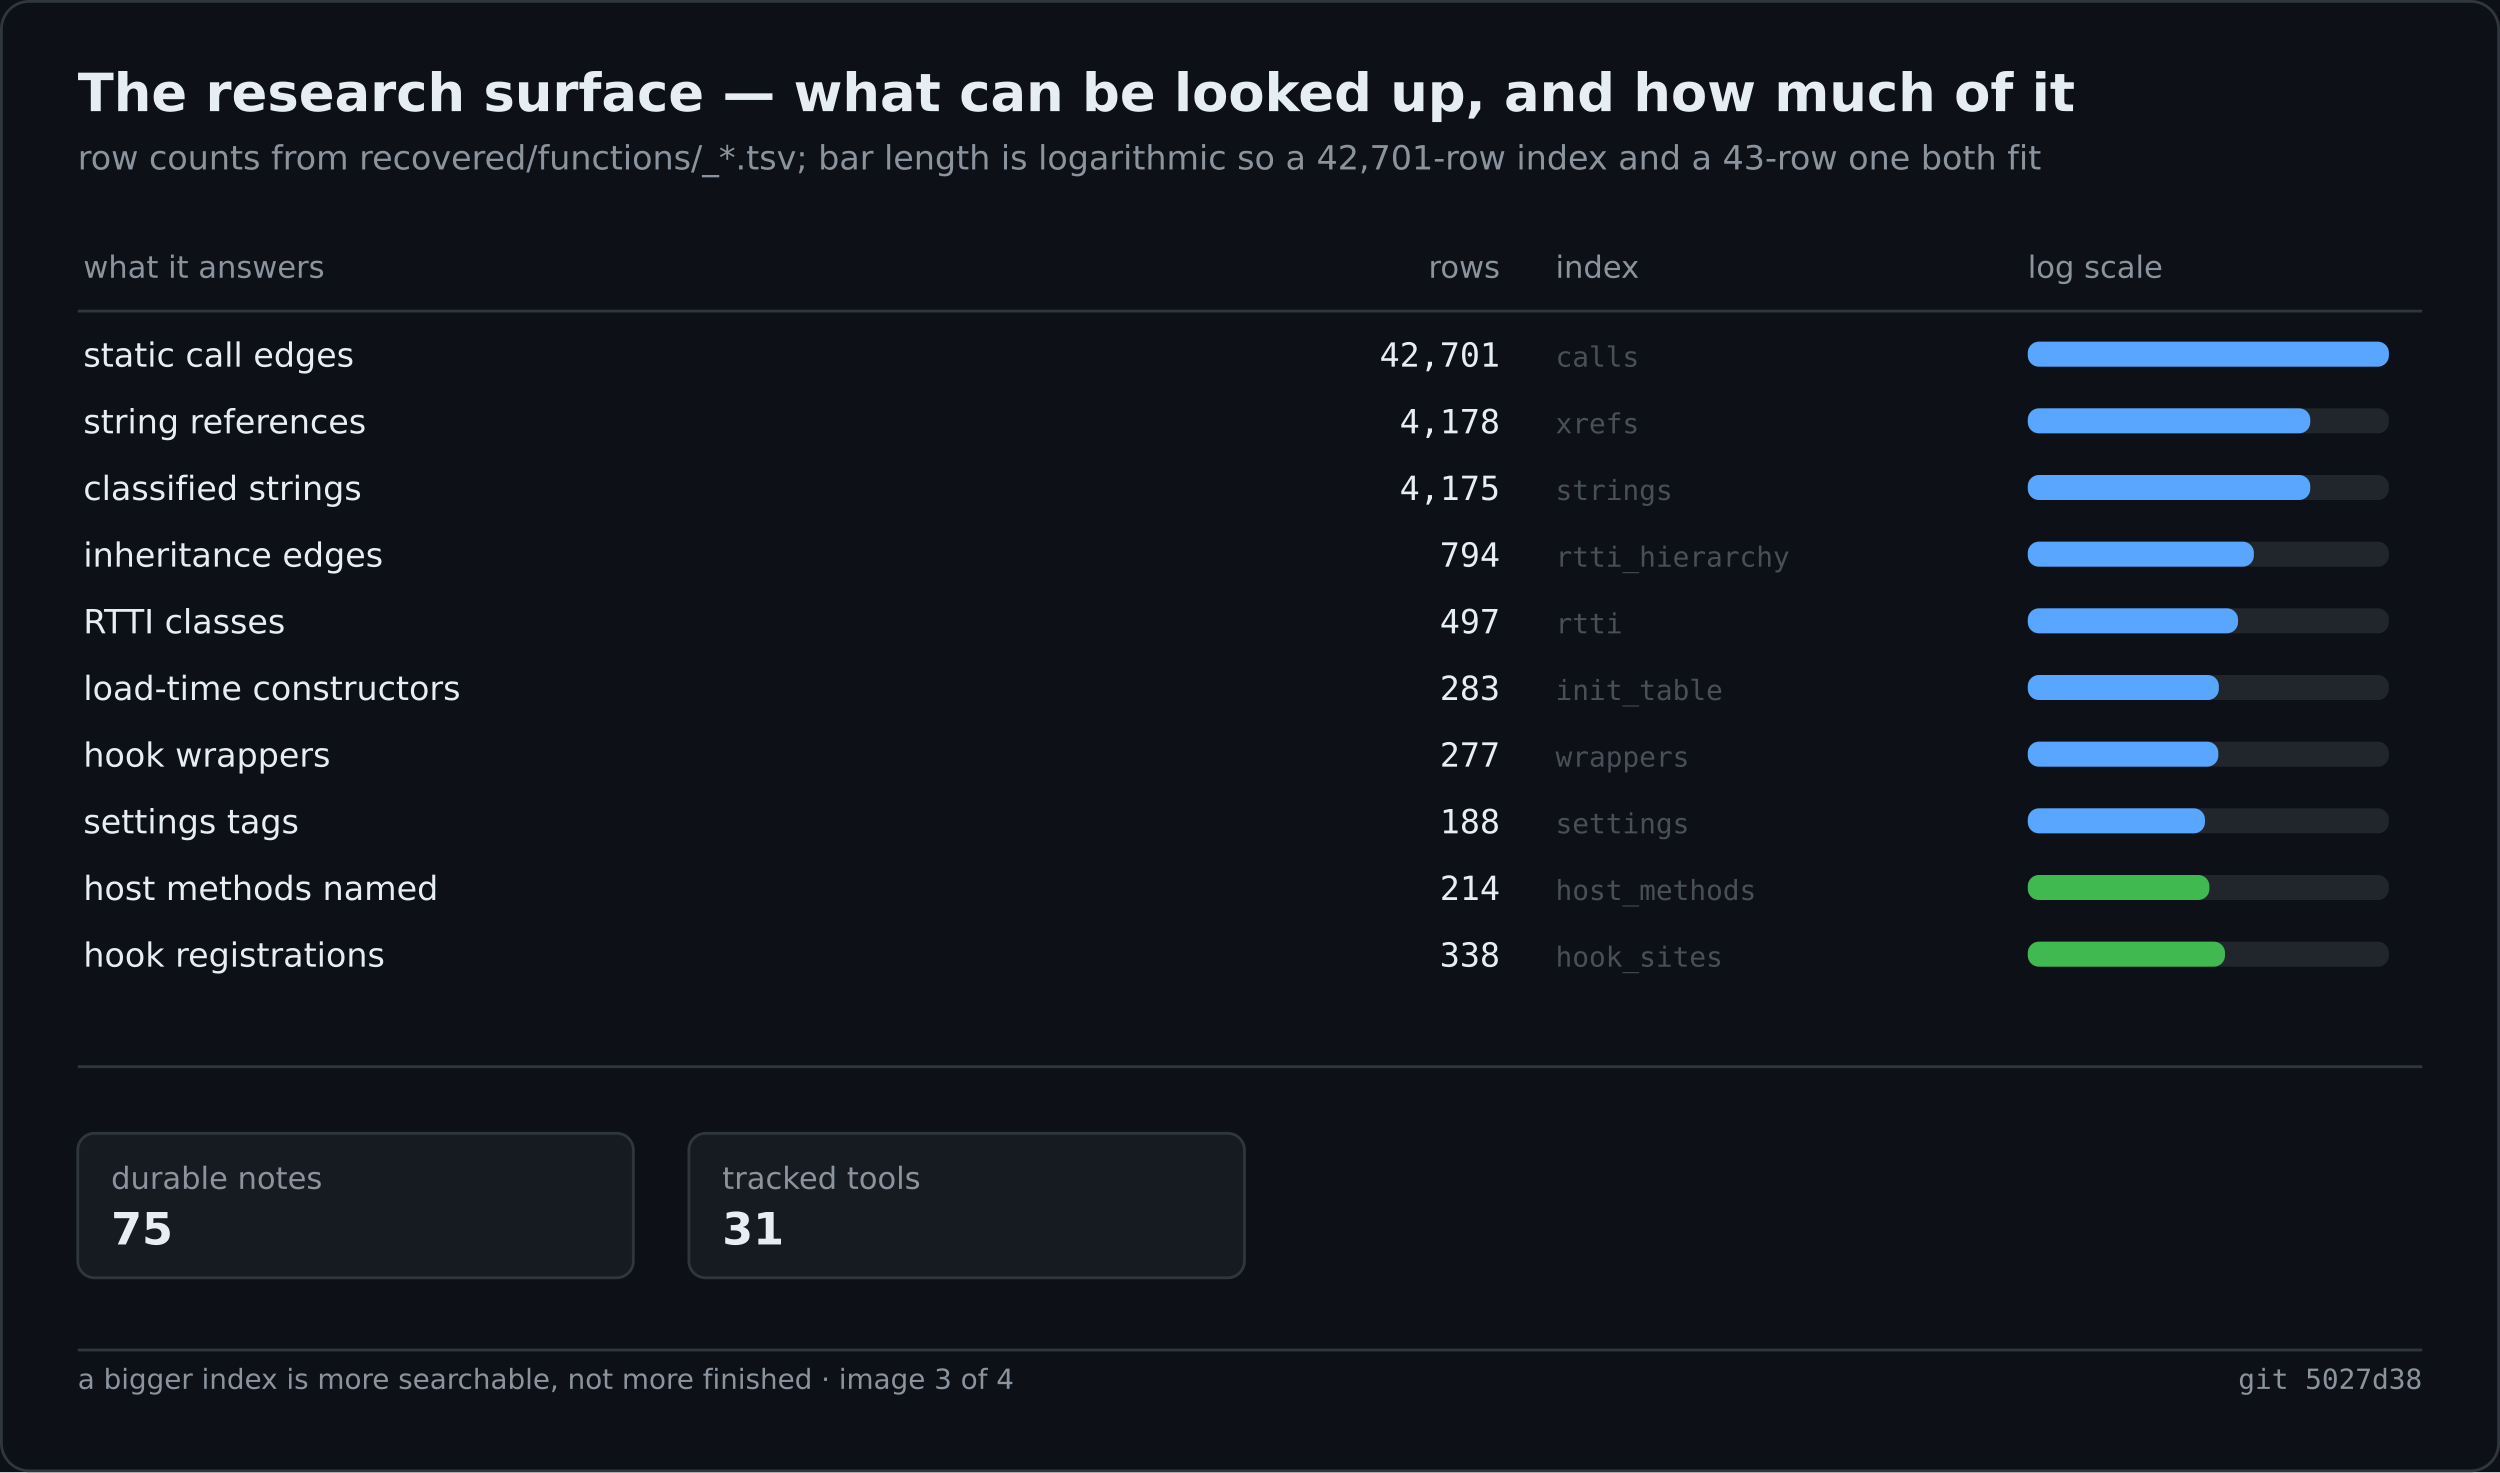
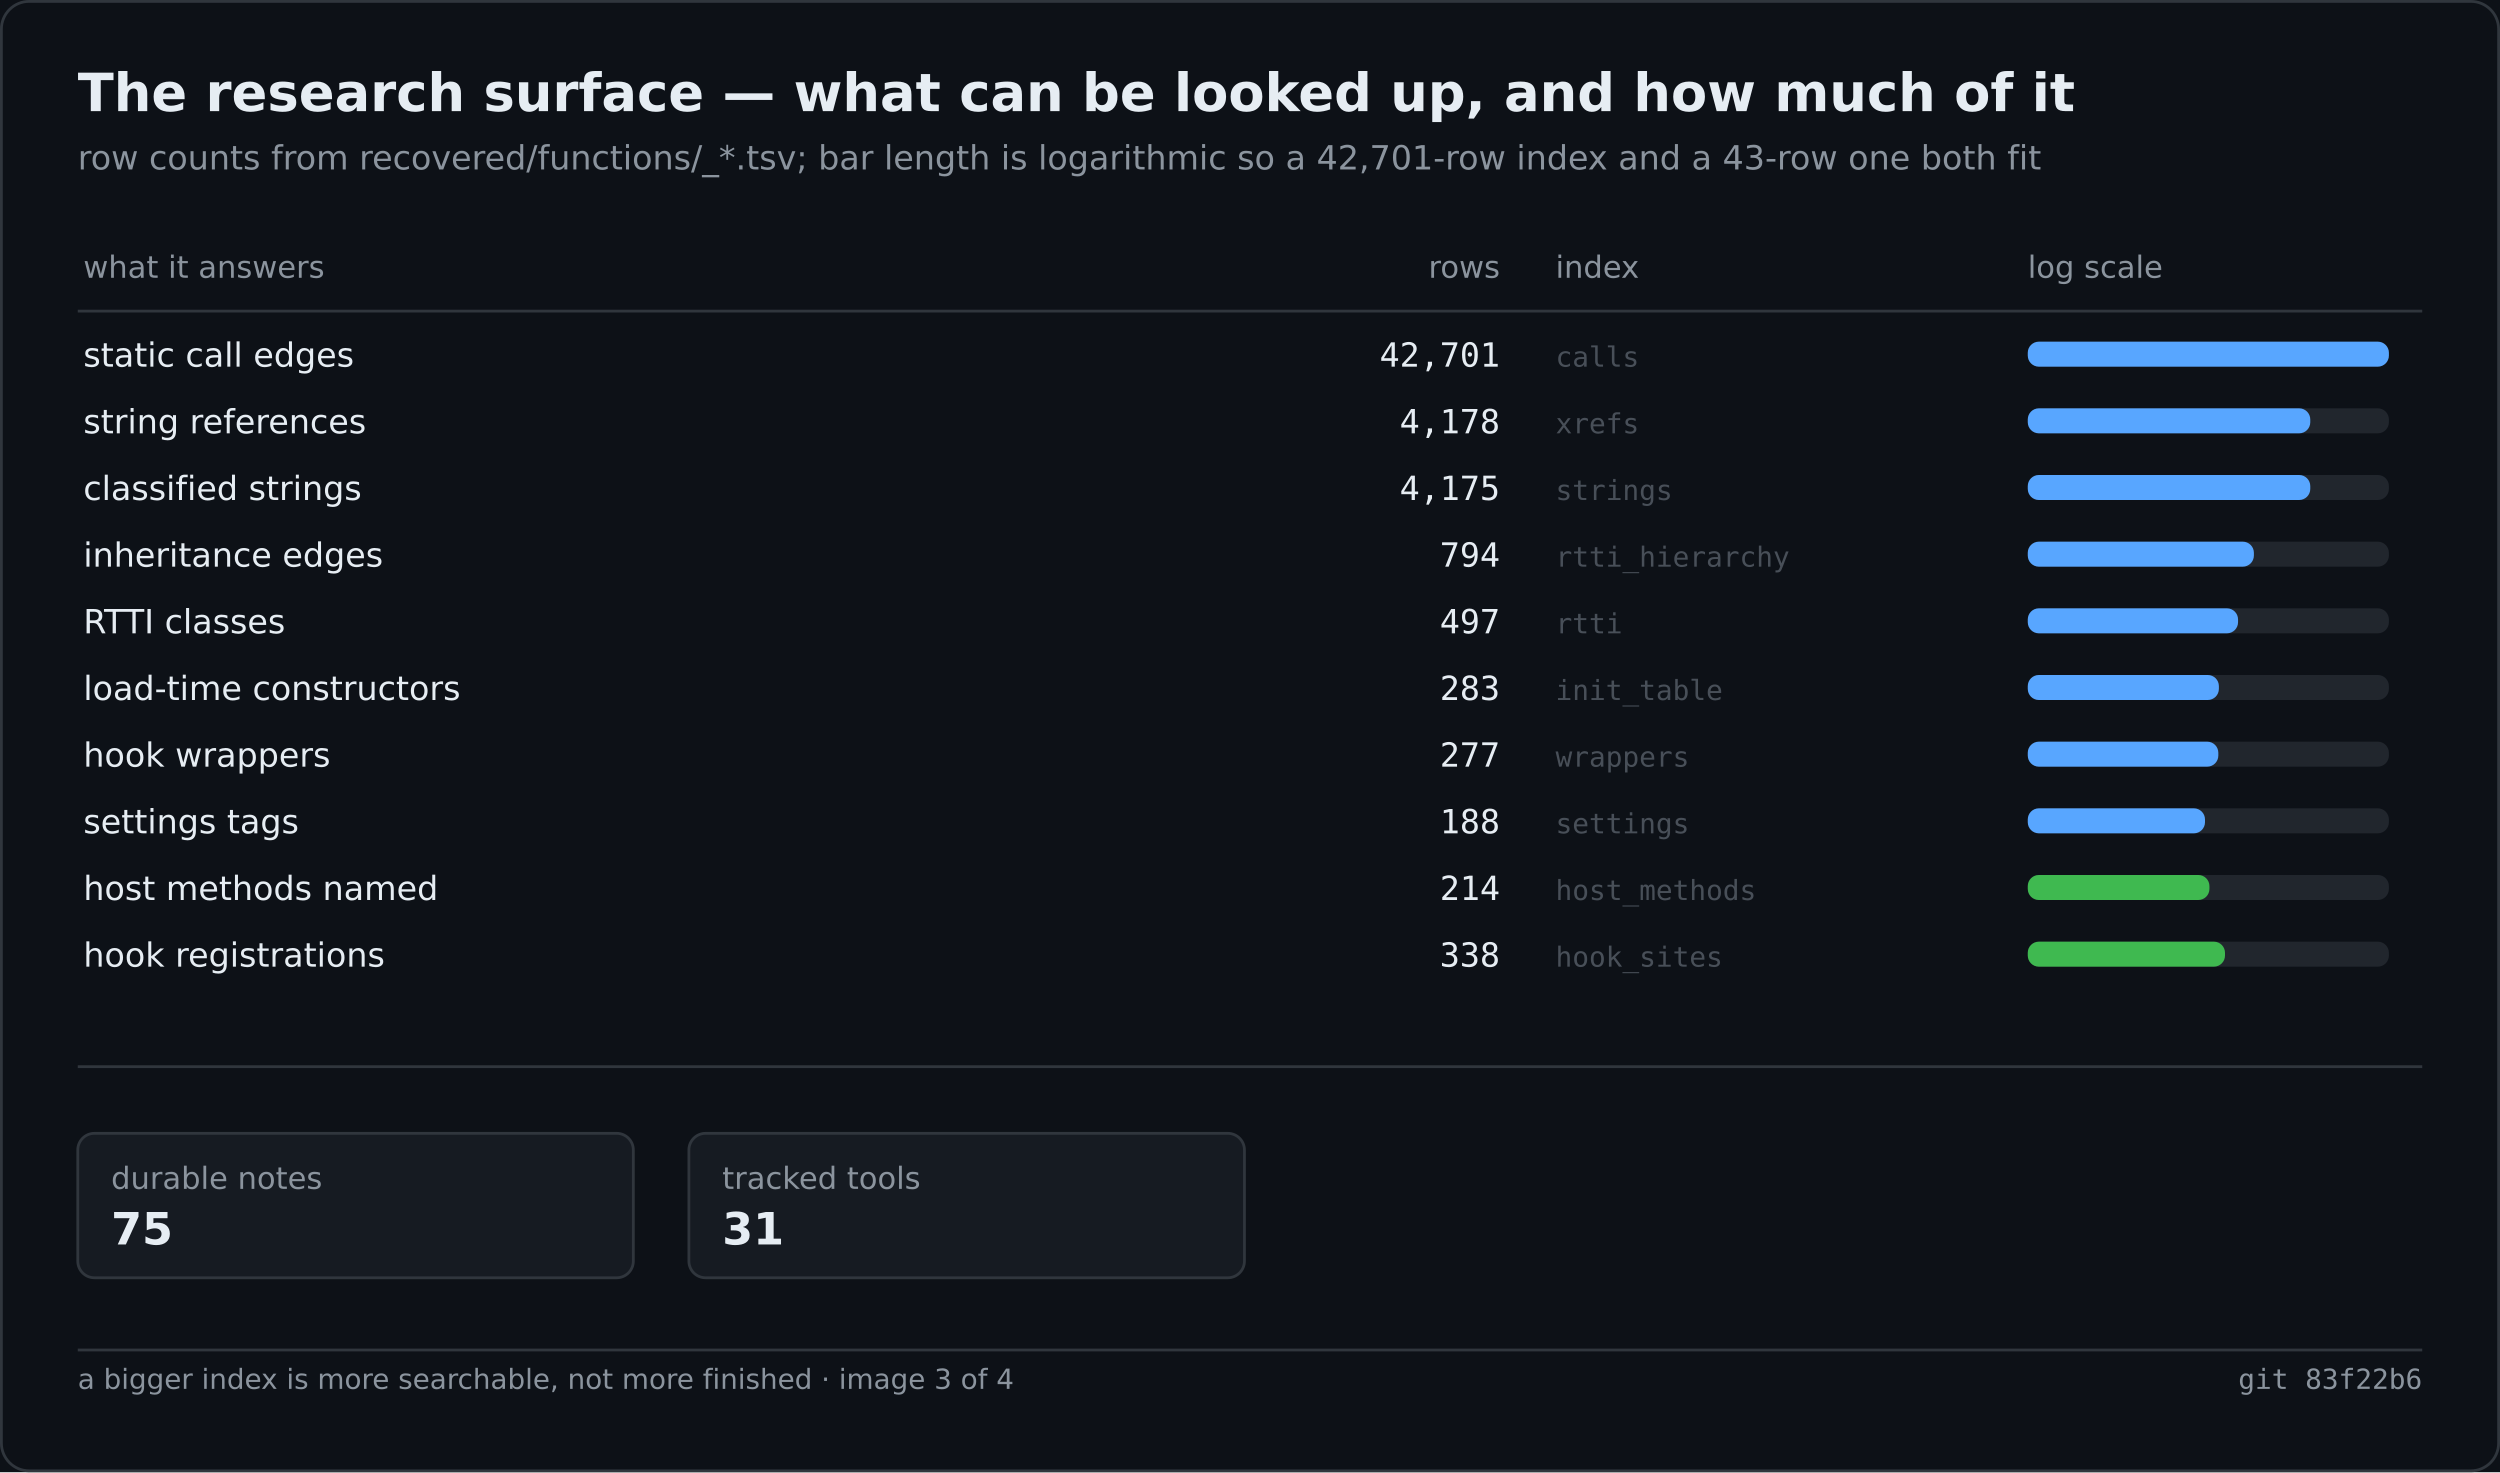
<svg xmlns="http://www.w3.org/2000/svg" width="900" height="530" viewBox="0 0 900 530" role="img" aria-label="The research surface — what can be looked up, and how much of it">
  <rect width="900" height="530" fill="#0d1117" />
  <rect x="0.5" y="0.5" width="899" height="529" fill="none" stroke="#30363d" rx="10" />
  <text x="28" y="40" font-family="Segoe UI,DejaVu Sans,Helvetica,sans-serif" font-size="19" font-weight="600" fill="#e6edf3">The research surface — what can be looked up, and how much of it</text>
  <text x="28" y="61" font-family="Segoe UI,DejaVu Sans,Helvetica,sans-serif" font-size="12" fill="#8b949e">row counts from recovered/functions/_*.tsv; bar length is logarithmic so a 42,701-row index and a 43-row one both fit</text>
  <text x="30.0" y="100.0" font-family="Segoe UI,DejaVu Sans,Helvetica,sans-serif" font-size="11" fill="#8b949e">what it answers</text>
  <text x="540.0" y="100.0" font-family="Segoe UI,DejaVu Sans,Helvetica,sans-serif" font-size="11" fill="#8b949e" text-anchor="end">rows</text>
  <text x="560.0" y="100.0" font-family="Segoe UI,DejaVu Sans,Helvetica,sans-serif" font-size="11" fill="#8b949e">index</text>
  <text x="730.0" y="100.0" font-family="Segoe UI,DejaVu Sans,Helvetica,sans-serif" font-size="11" fill="#8b949e">log scale</text>
  <line x1="28.0" y1="112.0" x2="872.0" y2="112.0" stroke="#30363d" stroke-width="1" />
  <text x="30.0" y="132.0" font-family="Segoe UI,DejaVu Sans,Helvetica,sans-serif" font-size="12" fill="#e6edf3">static call edges</text>
  <text x="540.0" y="132.0" font-family="Cascadia Mono,Consolas,DejaVu Sans Mono,monospace" font-size="12" fill="#e6edf3" text-anchor="end">42,701</text>
  <text x="560.0" y="132.0" font-family="Cascadia Mono,Consolas,DejaVu Sans Mono,monospace" font-size="10" fill="#484f58">calls</text>
  <rect x="730.0" y="123.0" width="130.0" height="9.0" fill="#21262d" rx="4" />
  <rect x="730.0" y="123.0" width="130.0" height="9.0" fill="#58a6ff" rx="4" />
  <text x="30.0" y="156.0" font-family="Segoe UI,DejaVu Sans,Helvetica,sans-serif" font-size="12" fill="#e6edf3">string references</text>
  <text x="540.0" y="156.0" font-family="Cascadia Mono,Consolas,DejaVu Sans Mono,monospace" font-size="12" fill="#e6edf3" text-anchor="end">4,178</text>
  <text x="560.0" y="156.0" font-family="Cascadia Mono,Consolas,DejaVu Sans Mono,monospace" font-size="10" fill="#484f58">xrefs</text>
  <rect x="730.0" y="147.0" width="130.0" height="9.0" fill="#21262d" rx="4" />
  <rect x="730.0" y="147.0" width="101.7" height="9.0" fill="#58a6ff" rx="4" />
  <text x="30.0" y="180.0" font-family="Segoe UI,DejaVu Sans,Helvetica,sans-serif" font-size="12" fill="#e6edf3">classified strings</text>
  <text x="540.0" y="180.0" font-family="Cascadia Mono,Consolas,DejaVu Sans Mono,monospace" font-size="12" fill="#e6edf3" text-anchor="end">4,175</text>
  <text x="560.0" y="180.0" font-family="Cascadia Mono,Consolas,DejaVu Sans Mono,monospace" font-size="10" fill="#484f58">strings</text>
  <rect x="730.0" y="171.0" width="130.0" height="9.0" fill="#21262d" rx="4" />
  <rect x="730.0" y="171.0" width="101.7" height="9.0" fill="#58a6ff" rx="4" />
  <text x="30.0" y="204.0" font-family="Segoe UI,DejaVu Sans,Helvetica,sans-serif" font-size="12" fill="#e6edf3">inheritance edges</text>
  <text x="540.0" y="204.0" font-family="Cascadia Mono,Consolas,DejaVu Sans Mono,monospace" font-size="12" fill="#e6edf3" text-anchor="end">794</text>
  <text x="560.0" y="204.0" font-family="Cascadia Mono,Consolas,DejaVu Sans Mono,monospace" font-size="10" fill="#484f58">rtti_hierarchy</text>
  <rect x="730.0" y="195.0" width="130.0" height="9.0" fill="#21262d" rx="4" />
  <rect x="730.0" y="195.0" width="81.4" height="9.0" fill="#58a6ff" rx="4" />
  <text x="30.0" y="228.0" font-family="Segoe UI,DejaVu Sans,Helvetica,sans-serif" font-size="12" fill="#e6edf3">RTTI classes</text>
  <text x="540.0" y="228.0" font-family="Cascadia Mono,Consolas,DejaVu Sans Mono,monospace" font-size="12" fill="#e6edf3" text-anchor="end">497</text>
  <text x="560.0" y="228.0" font-family="Cascadia Mono,Consolas,DejaVu Sans Mono,monospace" font-size="10" fill="#484f58">rtti</text>
  <rect x="730.0" y="219.0" width="130.0" height="9.0" fill="#21262d" rx="4" />
  <rect x="730.0" y="219.0" width="75.7" height="9.0" fill="#58a6ff" rx="4" />
  <text x="30.0" y="252.0" font-family="Segoe UI,DejaVu Sans,Helvetica,sans-serif" font-size="12" fill="#e6edf3">load-time constructors</text>
  <text x="540.0" y="252.0" font-family="Cascadia Mono,Consolas,DejaVu Sans Mono,monospace" font-size="12" fill="#e6edf3" text-anchor="end">283</text>
  <text x="560.0" y="252.0" font-family="Cascadia Mono,Consolas,DejaVu Sans Mono,monospace" font-size="10" fill="#484f58">init_table</text>
  <rect x="730.0" y="243.0" width="130.0" height="9.0" fill="#21262d" rx="4" />
  <rect x="730.0" y="243.0" width="68.8" height="9.0" fill="#58a6ff" rx="4" />
  <text x="30.0" y="276.0" font-family="Segoe UI,DejaVu Sans,Helvetica,sans-serif" font-size="12" fill="#e6edf3">hook wrappers</text>
  <text x="540.0" y="276.0" font-family="Cascadia Mono,Consolas,DejaVu Sans Mono,monospace" font-size="12" fill="#e6edf3" text-anchor="end">277</text>
  <text x="560.0" y="276.0" font-family="Cascadia Mono,Consolas,DejaVu Sans Mono,monospace" font-size="10" fill="#484f58">wrappers</text>
  <rect x="730.0" y="267.0" width="130.0" height="9.0" fill="#21262d" rx="4" />
  <rect x="730.0" y="267.0" width="68.6" height="9.0" fill="#58a6ff" rx="4" />
  <text x="30.0" y="300.0" font-family="Segoe UI,DejaVu Sans,Helvetica,sans-serif" font-size="12" fill="#e6edf3">settings tags</text>
  <text x="540.0" y="300.0" font-family="Cascadia Mono,Consolas,DejaVu Sans Mono,monospace" font-size="12" fill="#e6edf3" text-anchor="end">188</text>
  <text x="560.0" y="300.0" font-family="Cascadia Mono,Consolas,DejaVu Sans Mono,monospace" font-size="10" fill="#484f58">settings</text>
  <rect x="730.0" y="291.0" width="130.0" height="9.0" fill="#21262d" rx="4" />
  <rect x="730.0" y="291.0" width="63.8" height="9.0" fill="#58a6ff" rx="4" />
  <text x="30.0" y="324.0" font-family="Segoe UI,DejaVu Sans,Helvetica,sans-serif" font-size="12" fill="#e6edf3">host methods named</text>
  <text x="540.0" y="324.0" font-family="Cascadia Mono,Consolas,DejaVu Sans Mono,monospace" font-size="12" fill="#e6edf3" text-anchor="end">214</text>
  <text x="560.0" y="324.0" font-family="Cascadia Mono,Consolas,DejaVu Sans Mono,monospace" font-size="10" fill="#484f58">host_methods</text>
  <rect x="730.0" y="315.0" width="130.0" height="9.0" fill="#21262d" rx="4" />
  <rect x="730.0" y="315.0" width="65.4" height="9.0" fill="#3fb950" rx="4" />
  <text x="30.0" y="348.0" font-family="Segoe UI,DejaVu Sans,Helvetica,sans-serif" font-size="12" fill="#e6edf3">hook registrations</text>
  <text x="540.0" y="348.0" font-family="Cascadia Mono,Consolas,DejaVu Sans Mono,monospace" font-size="12" fill="#e6edf3" text-anchor="end">338</text>
  <text x="560.0" y="348.0" font-family="Cascadia Mono,Consolas,DejaVu Sans Mono,monospace" font-size="10" fill="#484f58">hook_sites</text>
  <rect x="730.0" y="339.0" width="130.0" height="9.0" fill="#21262d" rx="4" />
  <rect x="730.0" y="339.0" width="71.0" height="9.0" fill="#3fb950" rx="4" />
  <line x1="28.0" y1="384.0" x2="872.0" y2="384.0" stroke="#30363d" stroke-width="1" />
  <rect x="28.0" y="408.0" width="200.0" height="52.0" fill="#161b22" rx="6" stroke="#30363d" stroke-width="1" />
  <text x="40.0" y="428.0" font-family="Segoe UI,DejaVu Sans,Helvetica,sans-serif" font-size="11" fill="#8b949e">durable notes</text>
  <text x="40.0" y="448.0" font-family="Segoe UI,DejaVu Sans,Helvetica,sans-serif" font-size="16" fill="#e6edf3" font-weight="600">75</text>
  <rect x="248.0" y="408.0" width="200.0" height="52.0" fill="#161b22" rx="6" stroke="#30363d" stroke-width="1" />
  <text x="260.0" y="428.0" font-family="Segoe UI,DejaVu Sans,Helvetica,sans-serif" font-size="11" fill="#8b949e">tracked tools</text>
  <text x="260.0" y="448.0" font-family="Segoe UI,DejaVu Sans,Helvetica,sans-serif" font-size="16" fill="#e6edf3" font-weight="600">31</text>
  <line x1="28.0" y1="486.0" x2="872.0" y2="486.0" stroke="#30363d" stroke-width="1" />
  <text x="28.0" y="500.0" font-family="Segoe UI,DejaVu Sans,Helvetica,sans-serif" font-size="10" fill="#8b949e">a bigger index is more searchable, not more finished · image 3 of 4</text>
-   <text x="872.0" y="500.0" font-family="Cascadia Mono,Consolas,DejaVu Sans Mono,monospace" font-size="10" fill="#8b949e" text-anchor="end">git 5027d38</text>
+   <text x="872.0" y="500.0" font-family="Cascadia Mono,Consolas,DejaVu Sans Mono,monospace" font-size="10" fill="#8b949e" text-anchor="end">git 83f22b6</text>
</svg>
